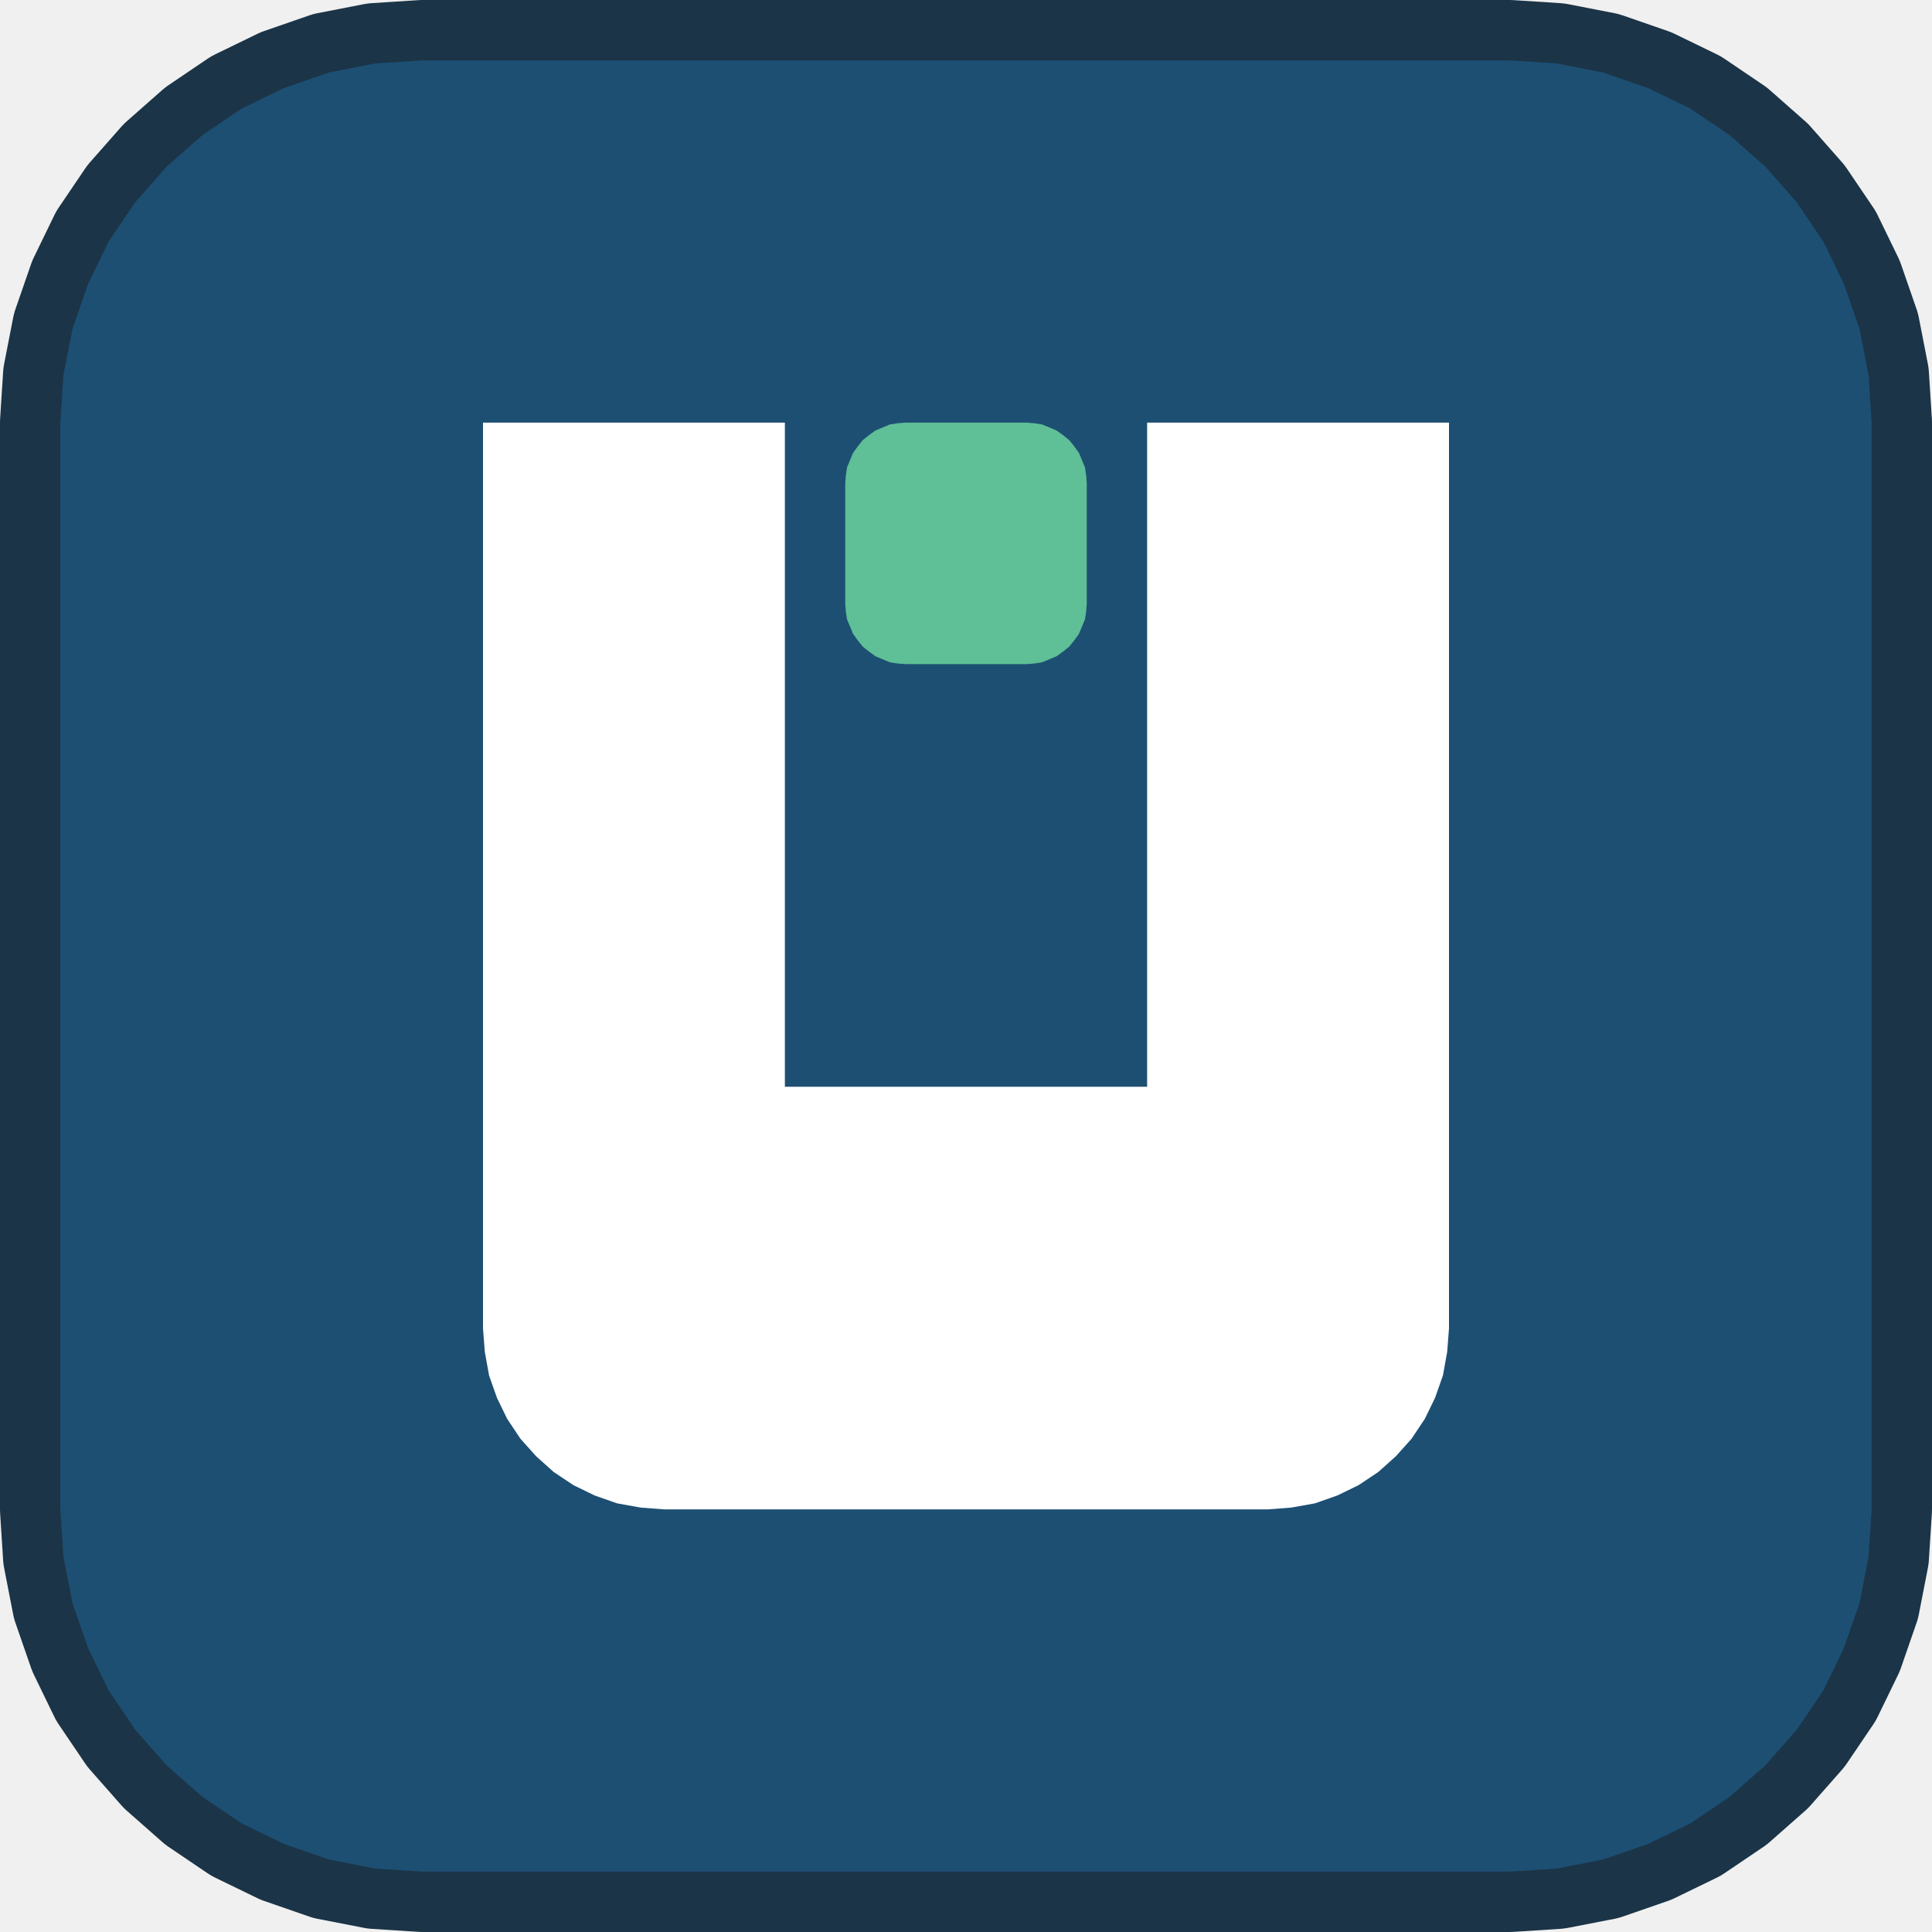
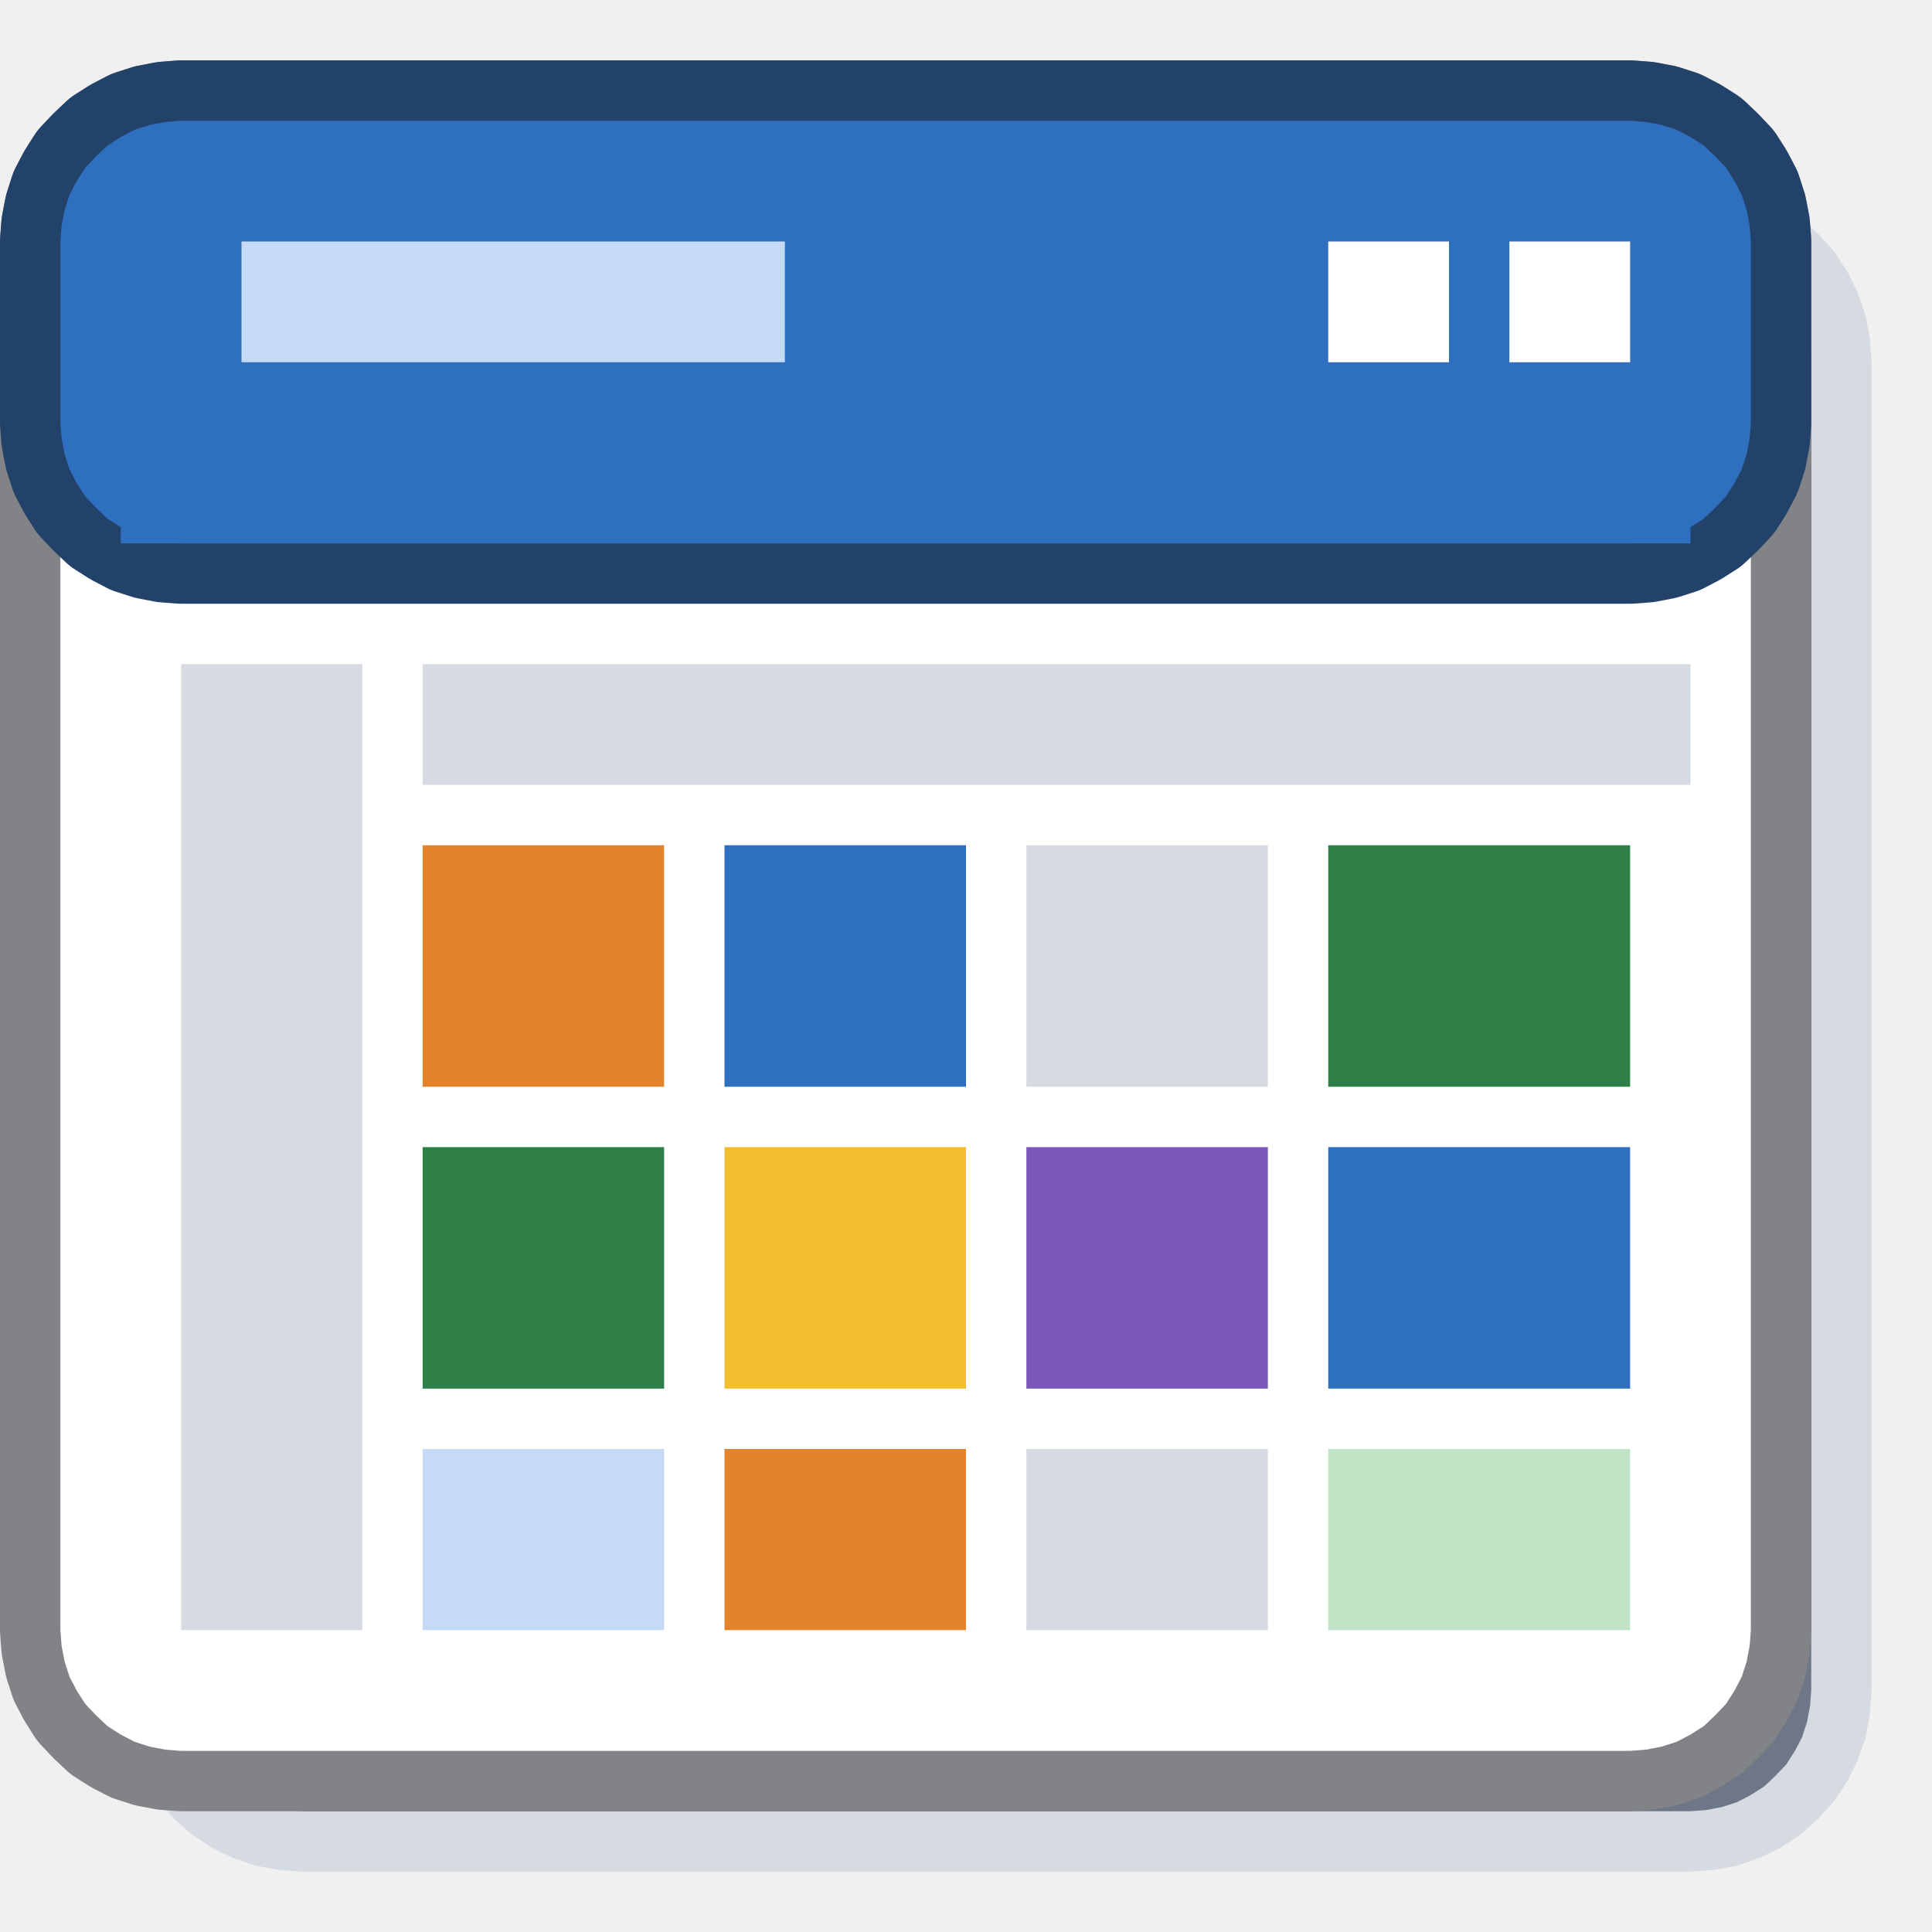
<svg xmlns="http://www.w3.org/2000/svg" width="256" height="256" viewBox="0 0 32 32">
-   <path d="M1.00,7.00 1.05,6.22 1.20,5.45 1.46,4.70 1.80,4.00 2.24,3.35 2.76,2.76 3.35,2.24 4.00,1.80 4.70,1.46 5.45,1.20 6.22,1.05 7.00,1.00 25.00,1.00 25.78,1.05 26.55,1.20 27.30,1.46 28.00,1.80 28.65,2.24 29.24,2.76 29.76,3.35 30.20,4.00 30.54,4.70 30.80,5.45 30.95,6.22 31.00,7.00 31.00,25.00 30.95,25.78 30.80,26.55 30.54,27.30 30.20,28.00 29.76,28.65 29.24,29.24 28.65,29.76 28.00,30.20 27.30,30.54 26.55,30.80 25.78,30.95 25.00,31.00 7.00,31.00 6.22,30.95 5.45,30.80 4.70,30.54 4.00,30.20 3.35,29.76 2.76,29.24 2.24,28.65 1.80,28.00 1.46,27.30 1.20,26.55 1.05,25.78 1.00,25.00 Z" fill="#1b3447" stroke="#1b3447" stroke-width="2" stroke-linejoin="round" stroke-linecap="round" />
-   <path d="M1.00,7.00 1.05,6.22 1.20,5.45 1.46,4.70 1.80,4.00 2.24,3.35 2.76,2.76 3.35,2.24 4.00,1.80 4.70,1.46 5.45,1.20 6.22,1.05 7.00,1.00 25.00,1.00 25.78,1.05 26.55,1.20 27.30,1.46 28.00,1.80 28.65,2.24 29.24,2.76 29.76,3.35 30.20,4.00 30.54,4.70 30.80,5.45 30.95,6.22 31.00,7.00 31.00,25.00 30.95,25.78 30.80,26.55 30.54,27.30 30.20,28.00 29.76,28.65 29.24,29.24 28.65,29.76 28.00,30.20 27.30,30.54 26.55,30.80 25.78,30.95 25.00,31.00 7.00,31.00 6.22,30.95 5.45,30.80 4.70,30.54 4.00,30.20 3.35,29.76 2.76,29.24 2.24,28.65 1.80,28.00 1.46,27.30 1.20,26.55 1.05,25.78 1.00,25.00 Z" fill="#1d4f73" />
-   <path d="M8.00,7.00 13.00,7.00 13.00,22.00 8.00,22.00 Z" fill="#ffffff" />
-   <path d="M19.00,7.00 24.00,7.00 24.00,22.00 19.00,22.00 Z" fill="#ffffff" />
-   <path d="M8.00,21.00 8.03,20.61 8.10,20.22 8.23,19.85 8.40,19.50 8.62,19.17 8.88,18.88 9.17,18.62 9.50,18.40 9.85,18.23 10.22,18.10 10.61,18.03 11.00,18.00 21.00,18.00 21.39,18.03 21.78,18.10 22.15,18.23 22.50,18.40 22.83,18.62 23.12,18.88 23.38,19.17 23.60,19.50 23.77,19.85 23.90,20.22 23.97,20.61 24.00,21.00 24.00,22.00 23.97,22.39 23.90,22.78 23.77,23.15 23.60,23.50 23.38,23.83 23.12,24.12 22.83,24.38 22.50,24.60 22.15,24.77 21.78,24.90 21.39,24.97 21.00,25.00 11.00,25.00 10.61,24.97 10.22,24.90 9.85,24.77 9.50,24.60 9.17,24.38 8.88,24.12 8.62,23.83 8.40,23.50 8.23,23.15 8.10,22.78 8.03,22.39 8.00,22.00 Z" fill="#ffffff" />
-   <path d="M14.00,8.00 14.01,7.87 14.03,7.74 14.08,7.62 14.13,7.50 14.21,7.39 14.29,7.29 14.39,7.21 14.50,7.13 14.62,7.08 14.74,7.03 14.87,7.01 15.00,7.00 17.00,7.00 17.13,7.01 17.26,7.03 17.38,7.08 17.50,7.13 17.61,7.21 17.71,7.29 17.79,7.39 17.87,7.50 17.92,7.62 17.97,7.74 17.99,7.87 18.00,8.00 18.00,10.00 17.99,10.13 17.97,10.26 17.92,10.38 17.87,10.50 17.79,10.61 17.71,10.71 17.61,10.79 17.50,10.87 17.38,10.92 17.26,10.97 17.13,10.99 17.00,11.00 15.00,11.00 14.87,10.99 14.74,10.97 14.62,10.92 14.50,10.87 14.39,10.79 14.29,10.71 14.21,10.61 14.13,10.50 14.08,10.38 14.03,10.26 14.01,10.13 14.00,10.00 Z" fill="#5fbf96" />
+   <path d="M2.00,6.00 2.03,5.61 2.10,5.22 2.23,4.85 2.40,4.50 2.62,4.17 2.88,3.88 3.17,3.62 3.50,3.40 3.85,3.23 4.22,3.10 4.61,3.03 5.00,3.00 28.00,3.00 28.39,3.03 28.78,3.10 29.15,3.23 29.50,3.40 29.83,3.62 30.12,3.88 30.38,4.17 30.60,4.50 30.77,4.85 30.90,5.22 30.97,5.61 31.00,6.00 31.00,28.00 30.97,28.39 30.90,28.78 30.77,29.15 30.60,29.50 30.38,29.83 30.12,30.12 29.83,30.38 29.50,30.60 29.15,30.77 28.78,30.90 28.39,30.97 28.00,31.00 5.00,31.00 4.61,30.97 4.22,30.90 3.85,30.77 3.50,30.60 3.17,30.38 2.88,30.12 2.62,29.83 2.40,29.50 2.23,29.15 2.10,28.78 2.03,28.39 2.00,28.00 Z" fill="#d6dbe2" />
+   <path d="M3.00,6.00 3.02,5.74 3.07,5.48 3.15,5.23 3.27,5.00 3.41,4.78 3.59,4.59 3.78,4.41 4.00,4.27 4.23,4.15 4.48,4.07 4.74,4.02 5.00,4.00 28.00,4.00 28.26,4.02 28.52,4.07 28.77,4.15 29.00,4.27 29.22,4.41 29.41,4.59 29.59,4.78 29.73,5.00 29.85,5.23 29.93,5.48 29.98,5.74 30.00,6.00 30.00,28.00 29.98,28.26 29.93,28.52 29.85,28.77 29.73,29.00 29.59,29.22 29.41,29.41 29.22,29.59 29.00,29.73 28.77,29.85 28.52,29.93 28.26,29.98 28.00,30.00 5.00,30.00 4.74,29.98 4.48,29.93 4.23,29.85 4.00,29.73 3.78,29.59 3.59,29.41 3.41,29.22 3.27,29.00 3.15,28.77 3.07,28.52 3.02,28.26 3.00,28.00 Z" fill="#6e7787" />
+   <path d="M1.00,4.00 1.02,3.74 1.07,3.48 1.15,3.23 1.27,3.00 1.41,2.78 1.59,2.59 1.78,2.41 2.00,2.27 2.23,2.15 2.48,2.07 2.74,2.02 3.00,2.00 27.00,2.00 27.26,2.02 27.52,2.07 27.77,2.15 28.00,2.27 28.22,2.41 28.41,2.59 28.59,2.78 28.73,3.00 28.85,3.23 28.93,3.48 28.98,3.74 29.00,4.00 29.00,27.00 28.98,27.26 28.93,27.52 28.85,27.77 28.73,28.00 28.59,28.22 28.41,28.41 28.22,28.59 28.00,28.73 27.77,28.85 27.52,28.93 27.26,28.98 27.00,29.00 3.00,29.00 2.74,28.98 2.48,28.93 2.23,28.85 2.00,28.73 1.78,28.59 1.59,28.41 1.41,28.22 1.27,28.00 1.15,27.77 1.07,27.52 1.02,27.26 1.00,27.00 Z" fill="#818386" stroke="#818386" stroke-width="2" stroke-linejoin="round" stroke-linecap="round" />
+   <path d="M1.00,4.00 1.02,3.74 1.07,3.48 1.15,3.23 1.27,3.00 1.41,2.78 1.59,2.59 1.78,2.41 2.00,2.27 2.23,2.15 2.48,2.07 2.74,2.02 3.00,2.00 27.00,2.00 27.26,2.02 27.52,2.07 27.77,2.15 28.00,2.27 28.22,2.41 28.41,2.59 28.59,2.78 28.73,3.00 28.85,3.23 28.93,3.48 28.98,3.74 29.00,4.00 29.00,27.00 28.98,27.26 28.93,27.52 28.85,27.77 28.73,28.00 28.59,28.22 28.41,28.41 28.22,28.59 28.00,28.73 27.77,28.85 27.52,28.93 27.26,28.98 27.00,29.00 3.00,29.00 2.74,28.98 2.48,28.93 2.23,28.85 2.00,28.73 1.78,28.59 1.59,28.41 1.41,28.22 1.27,28.00 1.15,27.77 1.07,27.52 1.02,27.26 1.00,27.00 Z" fill="#ffffff" />
+   <path d="M1.00,4.00 1.02,3.74 1.07,3.48 1.15,3.23 1.27,3.00 1.41,2.78 1.59,2.59 1.78,2.41 2.00,2.27 2.23,2.15 2.48,2.07 2.74,2.02 3.00,2.00 27.00,2.00 27.26,2.02 27.52,2.07 27.77,2.15 28.00,2.27 28.22,2.41 28.41,2.59 28.59,2.78 28.73,3.00 28.85,3.23 28.93,3.48 28.98,3.74 29.00,4.00 29.00,7.00 28.98,7.26 28.93,7.52 28.85,7.77 28.73,8.00 28.59,8.22 28.41,8.41 28.22,8.59 28.00,8.73 27.77,8.85 27.52,8.93 27.26,8.98 27.00,9.00 3.00,9.00 2.74,8.98 2.48,8.93 2.23,8.85 2.00,8.73 1.78,8.59 1.59,8.41 1.41,8.22 1.27,8.00 1.15,7.77 1.07,7.52 1.02,7.26 1.00,7.00 Z" fill="#23426a" stroke="#23426a" stroke-width="2" stroke-linejoin="round" stroke-linecap="round" />
+   <path d="M1.00,4.00 1.02,3.74 1.07,3.48 1.15,3.23 1.27,3.00 1.41,2.78 1.59,2.59 1.78,2.41 2.00,2.27 2.23,2.15 2.48,2.07 2.74,2.02 3.00,2.00 27.00,2.00 27.26,2.02 27.52,2.07 27.77,2.15 28.00,2.27 28.22,2.41 28.41,2.59 28.59,2.78 28.73,3.00 28.85,3.23 28.93,3.48 28.98,3.74 29.00,4.00 29.00,7.00 28.98,7.26 28.93,7.52 28.85,7.77 28.73,8.00 28.59,8.22 28.41,8.41 28.22,8.59 28.00,8.73 27.77,8.85 27.52,8.93 27.26,8.98 27.00,9.00 3.00,9.00 2.74,8.98 2.48,8.93 2.23,8.85 2.00,8.73 1.78,8.59 1.59,8.41 1.41,8.22 1.27,8.00 1.15,7.77 1.07,7.52 1.02,7.26 1.00,7.00 Z" fill="#2f6fc0" />
+   <path d="M2.00,6.00 28.00,6.00 28.00,9.00 2.00,9.00 Z" fill="#2f6fc0" />
+   <path d="M22.00,4.00 24.00,4.00 24.00,6.00 22.00,6.00 Z" fill="#ffffff" />
+   <path d="M25.00,4.00 27.00,4.00 27.00,6.00 25.00,6.00 Z" fill="#ffffff" />
+   <path d="M4.00,4.00 13.00,4.00 13.00,6.00 4.00,6.00 Z" fill="#c4daf5" />
+   <path d="M3.00,11.00 6.00,11.00 6.00,27.00 3.00,27.00 Z" fill="#d6dbe2" />
+   <path d="M7.00,11.00 28.00,11.00 28.00,13.00 7.00,13.00 Z" fill="#d6dbe2" />
+   <path d="M7.00,14.00 11.00,14.00 11.00,18.00 7.00,18.00 Z" fill="#e5832a" />
+   <path d="M12.00,14.00 16.00,14.00 16.00,18.00 12.00,18.00 Z" fill="#2f6fc0" />
+   <path d="M17.00,14.00 21.00,14.00 21.00,18.00 17.00,18.00 Z" fill="#d6dbe2" />
+   <path d="M22.00,14.00 27.00,14.00 27.00,18.00 22.00,18.00 Z" fill="#2e8048" />
+   <path d="M7.00,19.00 11.00,19.00 11.00,23.00 7.00,23.00 Z" fill="#2e8048" />
+   <path d="M12.00,19.00 16.00,19.00 16.00,23.00 12.00,23.00 Z" fill="#f2be2e" />
+   <path d="M17.00,19.00 21.00,19.00 21.00,23.00 17.00,23.00 Z" fill="#7a57b8" />
+   <path d="M22.00,19.00 27.00,19.00 27.00,23.00 22.00,23.00 Z" fill="#2f6fc0" />
+   <path d="M7.00,24.00 11.00,24.00 11.00,27.00 7.00,27.00 Z" fill="#c4daf5" />
+   <path d="M12.00,24.00 16.00,24.00 16.00,27.00 12.00,27.00 Z" fill="#e5832a" />
+   <path d="M17.00,24.00 21.00,24.00 21.00,27.00 17.00,27.00 Z" fill="#d6dbe2" />
+   <path d="M22.00,24.00 27.00,24.00 27.00,27.00 22.00,27.00 Z" fill="#bfe3c4" />
</svg>
